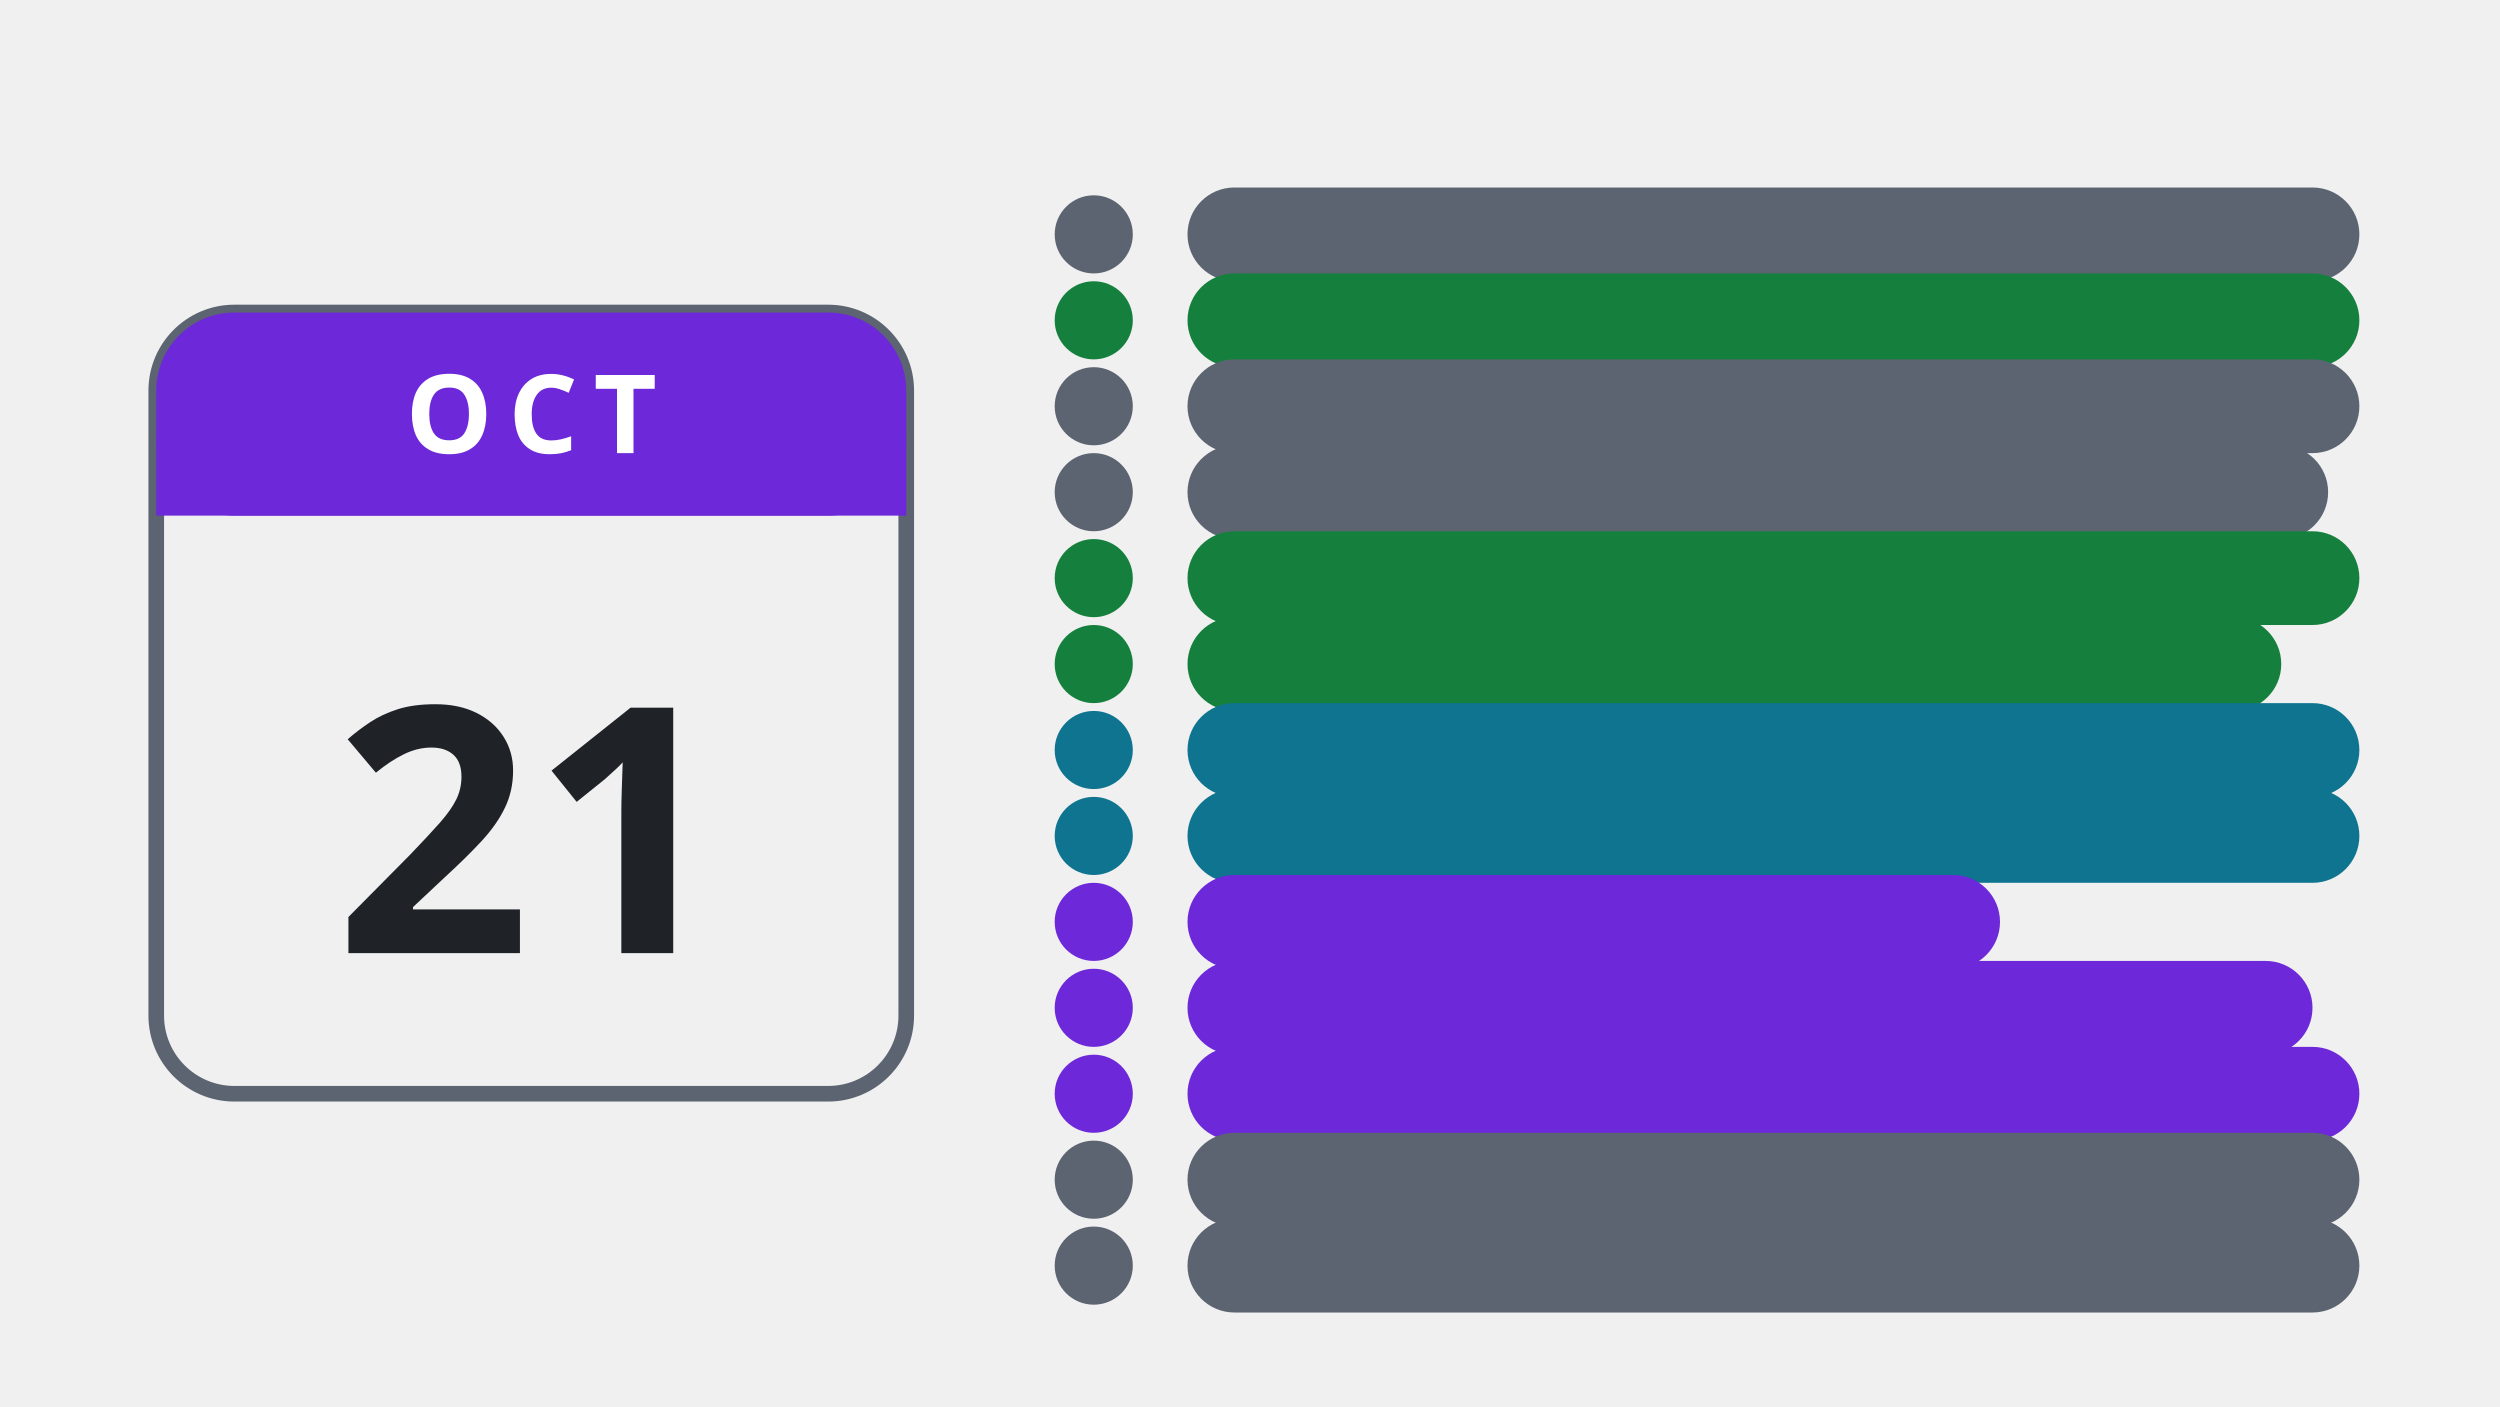
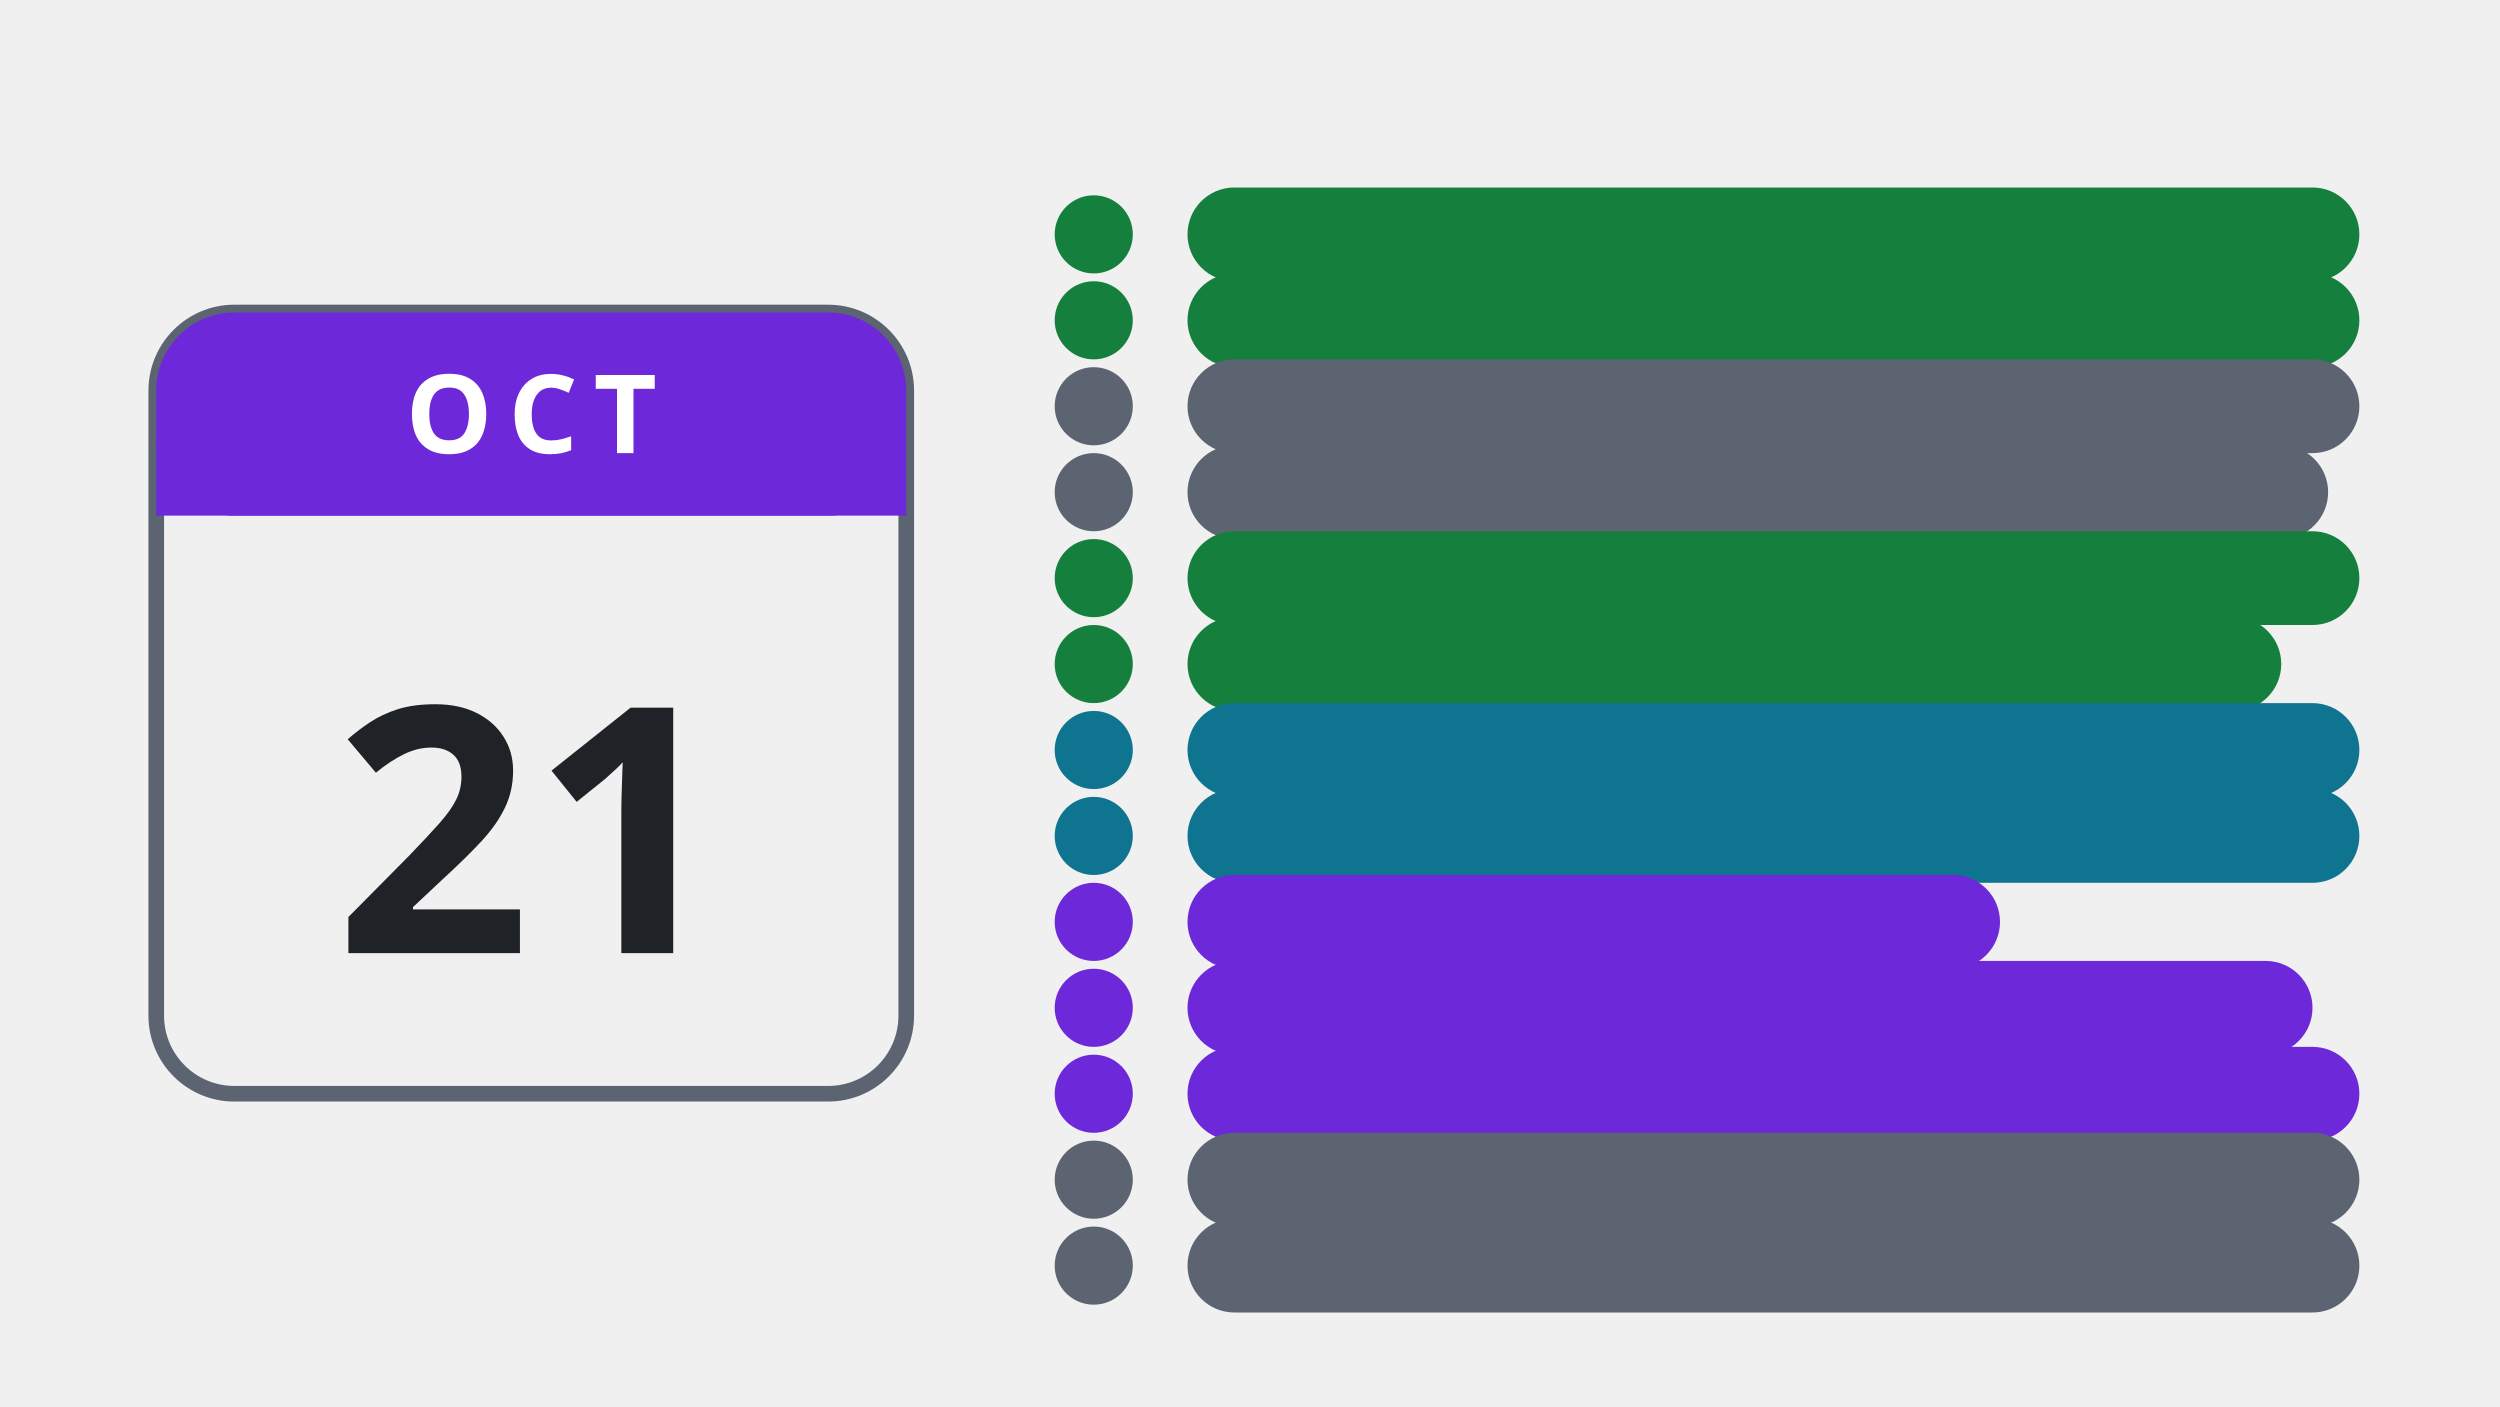
<svg xmlns="http://www.w3.org/2000/svg" viewBox="0 0 320 180">
  <style>.good{fill:#15803d}.warn{fill:#b45309}.accent{fill:#6d28d9}.accent2{fill:#0e7490}.muted{fill:#5b6470}.ink{fill:#1f2328}.box{fill:none;stroke:#5b6470;stroke-width:2}.m{font:700 14px system-ui,sans-serif;letter-spacing:2px}.d{font:700 44px system-ui,sans-serif}.mt{fill:#ffffff}</style>
  <rect x="20" y="40" width="96" height="100" rx="10" class="box" />
  <rect x="20" y="40" width="96" height="26" rx="10" class="accent" />
  <rect x="20" y="56" width="96" height="10" class="accent" />
  <text x="68" y="58" text-anchor="middle" class="m mt">OCT</text>
  <text x="68" y="122" text-anchor="middle" class="d ink">21</text>
-   <circle cx="140" cy="30" r="5" class="muted" />
-   <rect x="152" y="24" width="150" height="12" rx="6" class="muted" />
+   <circle cx="140" cy="30" r="5" class="good" />
+   <rect x="152" y="24" width="150" height="12" rx="6" class="good" />
  <circle cx="140" cy="41" r="5" class="good" />
  <rect x="152" y="35" width="150" height="12" rx="6" class="good" />
  <circle cx="140" cy="52" r="5" class="muted" />
  <rect x="152" y="46" width="150" height="12" rx="6" class="muted" />
  <circle cx="140" cy="63" r="5" class="muted" />
  <rect x="152" y="57" width="146" height="12" rx="6" class="muted" />
  <circle cx="140" cy="74" r="5" class="good" />
  <rect x="152" y="68" width="150" height="12" rx="6" class="good" />
  <circle cx="140" cy="85" r="5" class="good" />
  <rect x="152" y="79" width="140" height="12" rx="6" class="good" />
  <circle cx="140" cy="96" r="5" class="accent2" />
  <rect x="152" y="90" width="150" height="12" rx="6" class="accent2" />
  <circle cx="140" cy="107" r="5" class="accent2" />
  <rect x="152" y="101" width="150" height="12" rx="6" class="accent2" />
  <circle cx="140" cy="118" r="5" class="accent" />
  <rect x="152" y="112" width="104" height="12" rx="6" class="accent" />
  <circle cx="140" cy="129" r="5" class="accent" />
  <rect x="152" y="123" width="144" height="12" rx="6" class="accent" />
  <circle cx="140" cy="140" r="5" class="accent" />
  <rect x="152" y="134" width="150" height="12" rx="6" class="accent" />
  <circle cx="140" cy="151" r="5" class="muted" />
  <rect x="152" y="145" width="150" height="12" rx="6" class="muted" />
  <circle cx="140" cy="162" r="5" class="muted" />
  <rect x="152" y="156" width="150" height="12" rx="6" class="muted" />
</svg>
